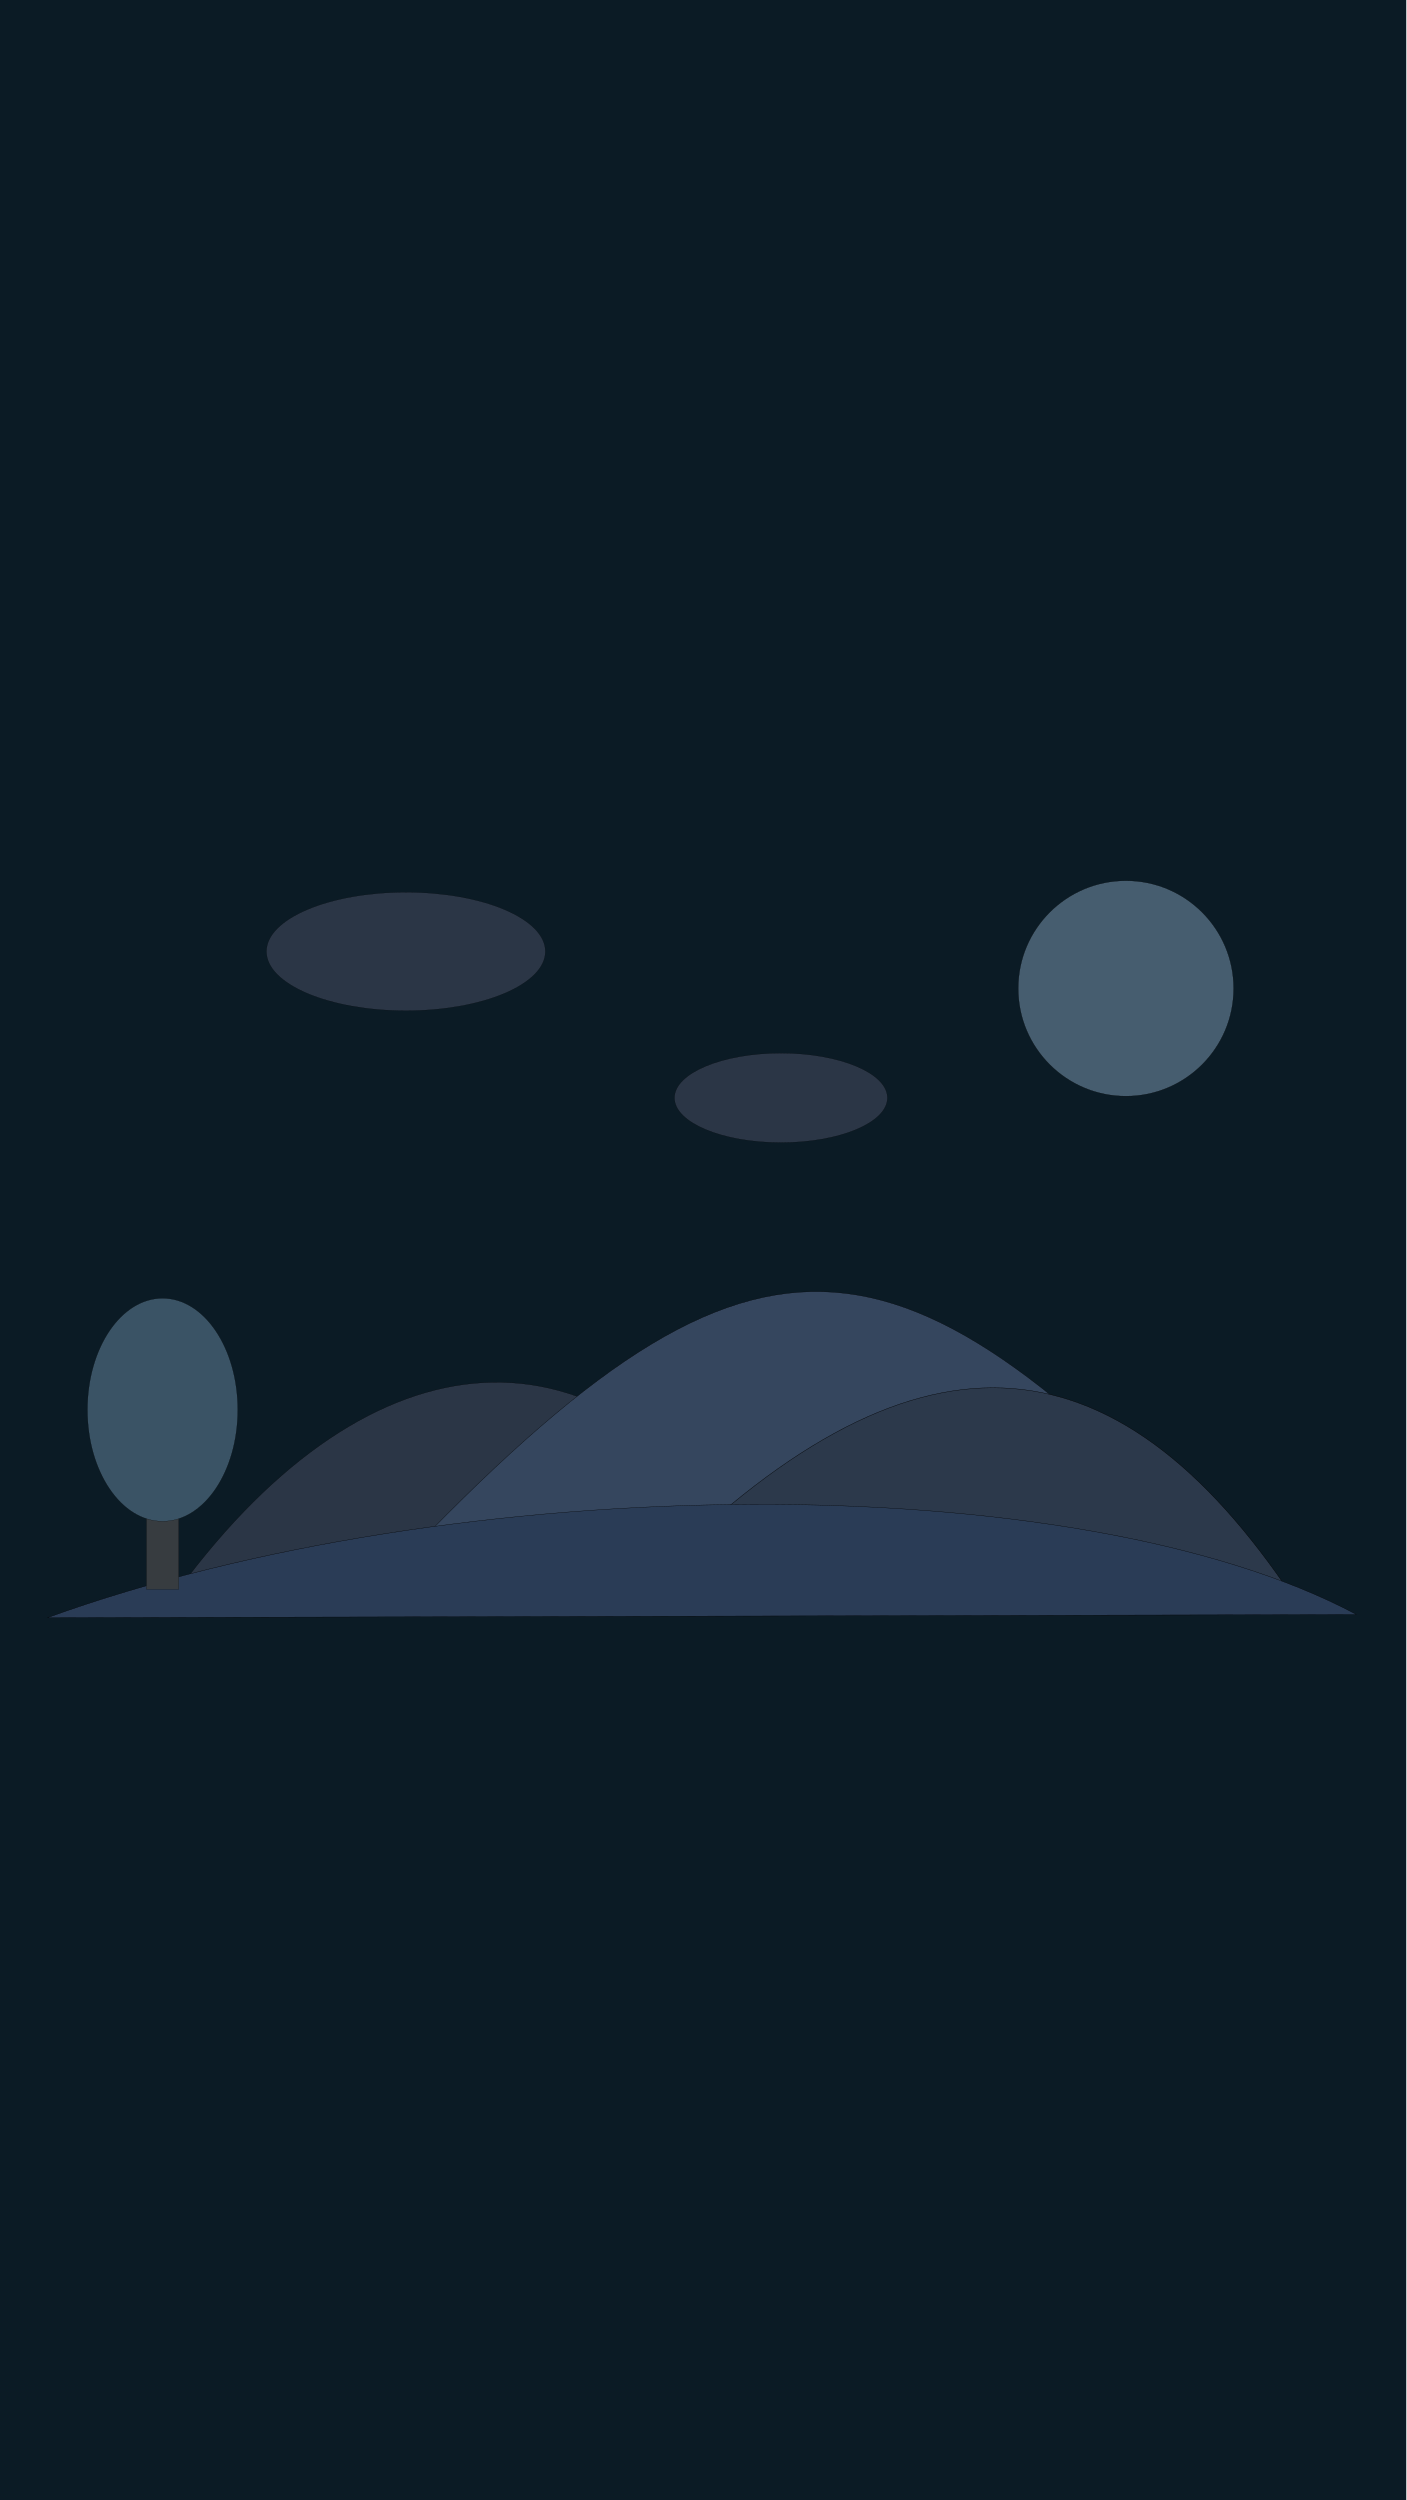
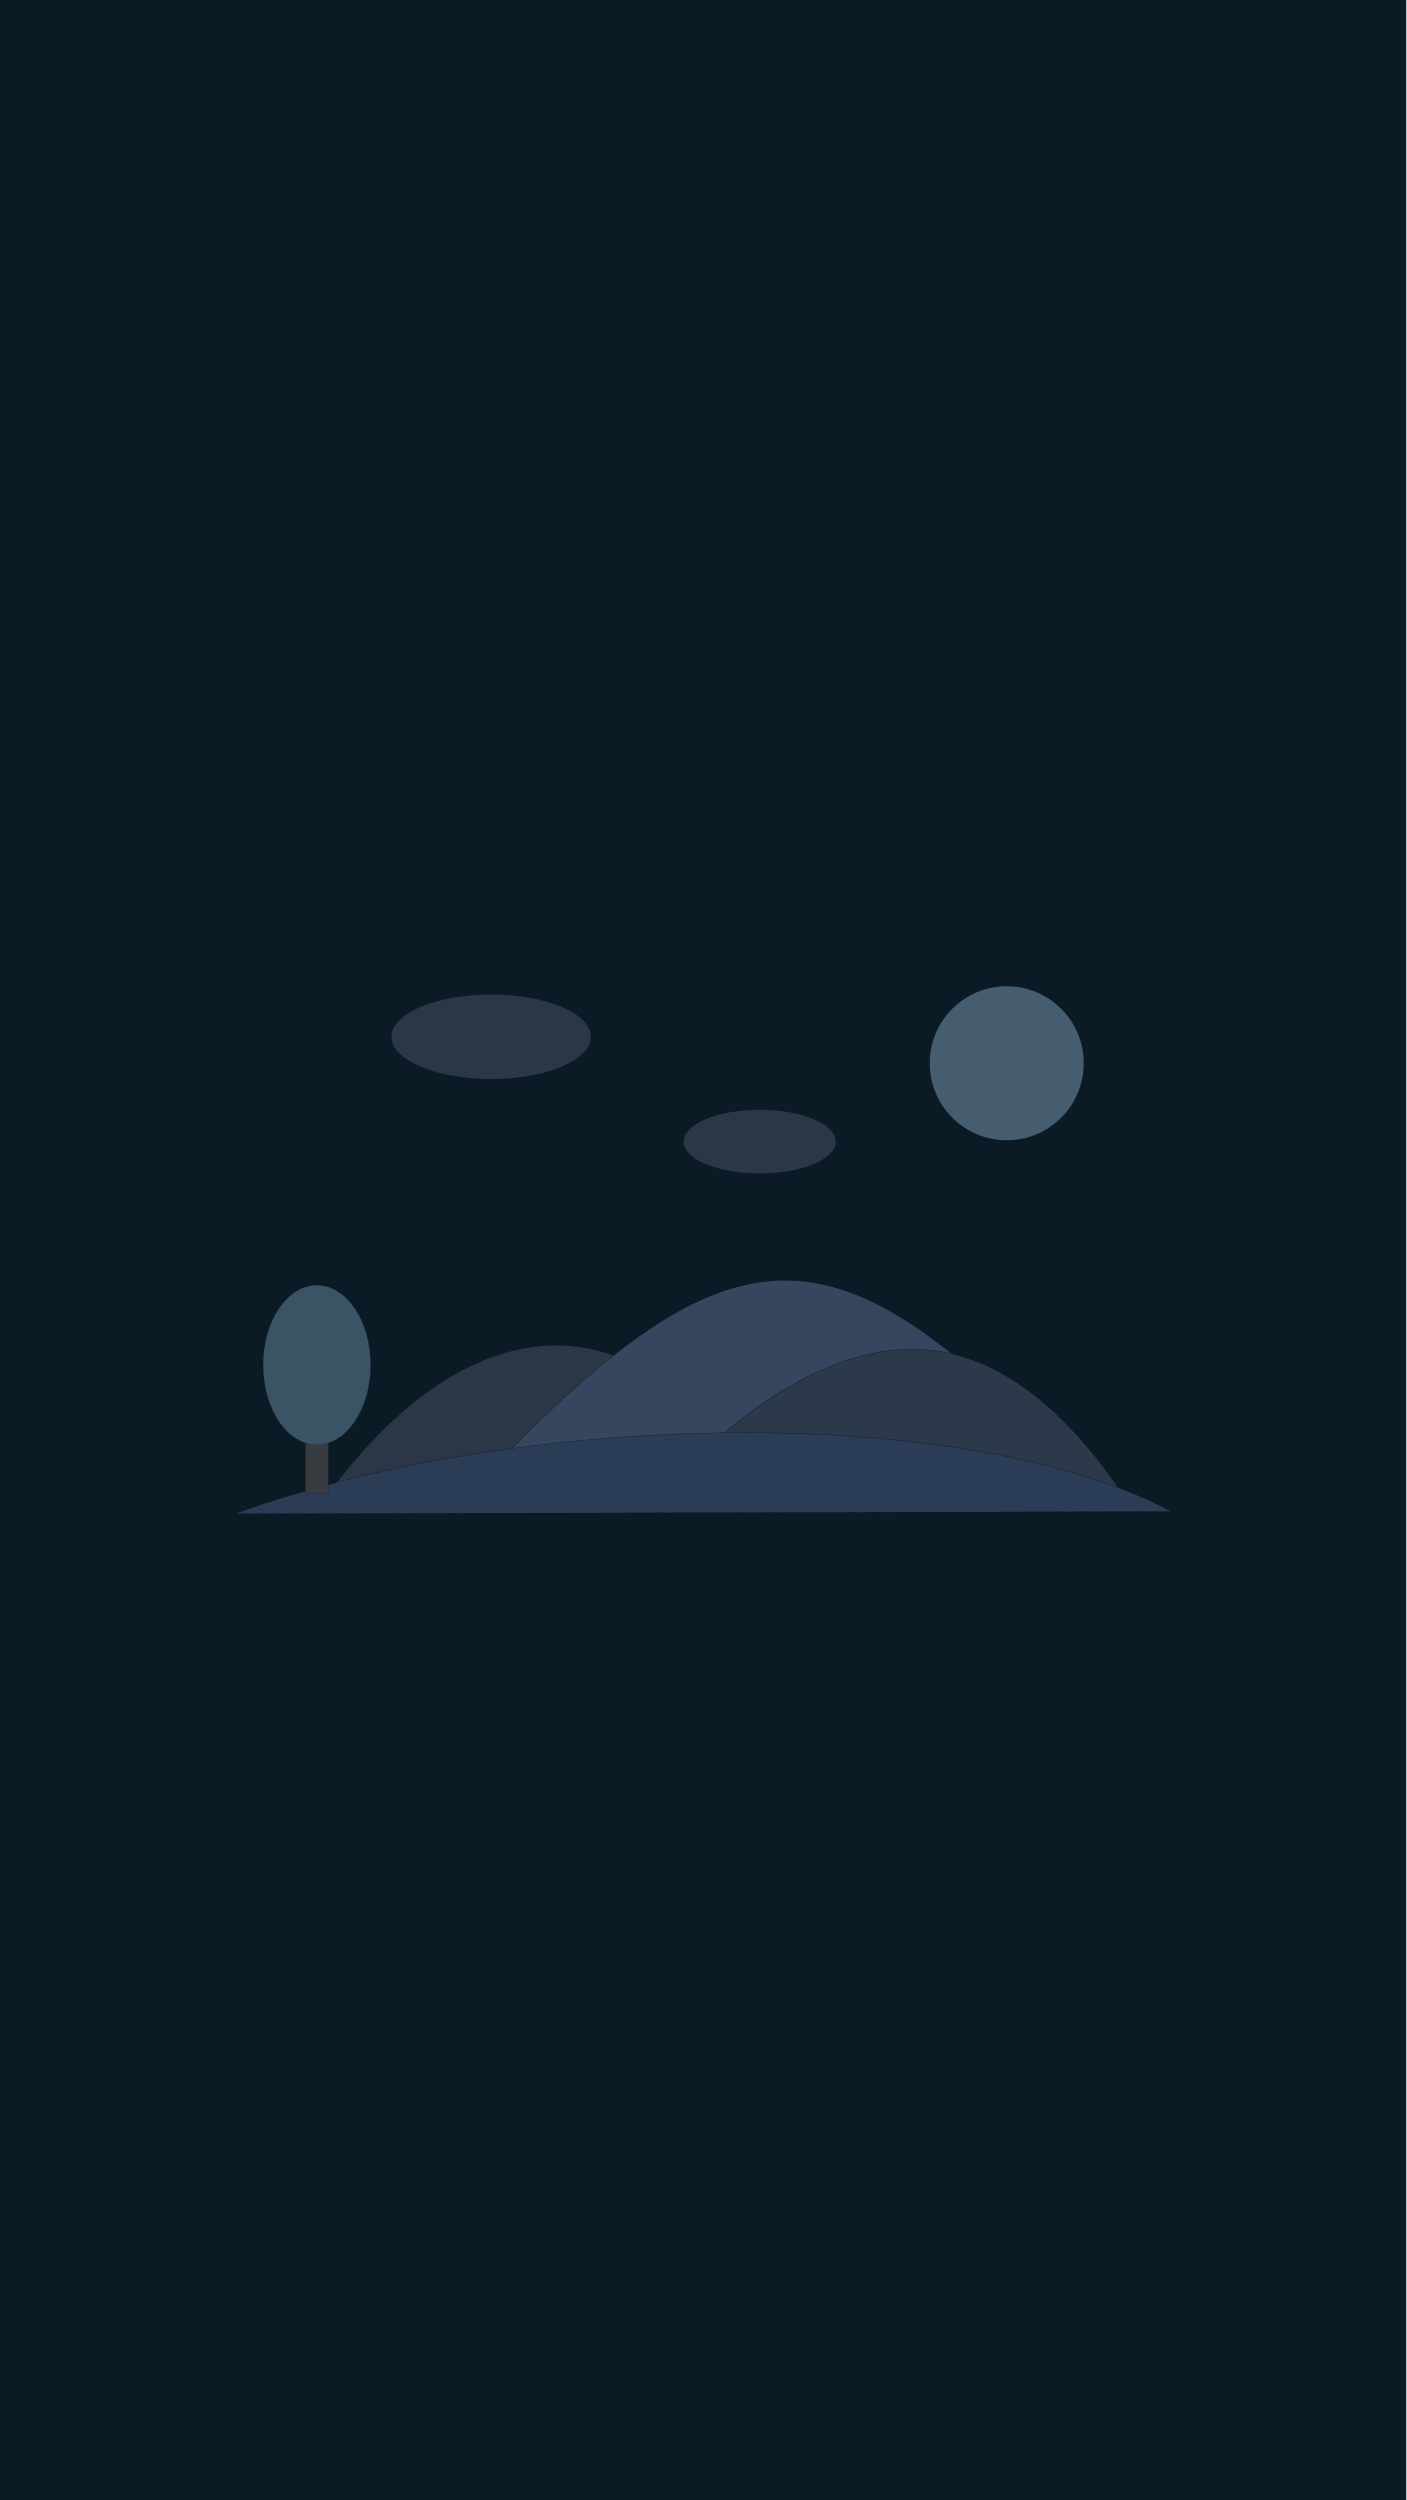
<svg xmlns="http://www.w3.org/2000/svg" version="1.1" id="svg2" width="1080" height="1920" viewBox="0 0 1080 1920">
  <defs id="defs6">
    <linearGradient id="linearGradient908">
      <stop style="stop-color:#000000;stop-opacity:1;" offset="0" id="stop906" />
    </linearGradient>
  </defs>
  <g id="g8">
    <rect style="fill:#0b1b25;fill-opacity:1;stroke:none;stroke-width:0.283;stroke-miterlimit:4;stroke-dasharray:none;stroke-opacity:1" id="rect929" width="1080" height="1920" x="0" y="0" />
-     <path style="fill:#2b3646;fill-opacity:1;stroke:#000000;stroke-width:0.172;stroke-linecap:butt;stroke-linejoin:miter;stroke-miterlimit:4;stroke-dasharray:none;stroke-opacity:1" d="m 137.288,1220.552 c 148.712,-201.629 326.385,-214.27 446.692,-21.604 z" id="path1206" />
-     <path style="fill:#35465e;fill-opacity:1;stroke:#000000;stroke-width:0.223;stroke-linecap:butt;stroke-linejoin:miter;stroke-miterlimit:4;stroke-dasharray:none;stroke-opacity:1" d="m 290.916,1217.169 c 291.235,-310.26 394.981,-290.133 667.842,0 z" id="path1208" />
-     <path style="fill:#2c394b;fill-opacity:1;stroke:#000000;stroke-width:0.282;stroke-linecap:butt;stroke-linejoin:miter;stroke-miterlimit:4;stroke-dasharray:none;stroke-opacity:1" d="m 495.781,1216.192 c 205.511,-209.033 359.804,-195.351 497.665,11.168 z" id="path1210" />
-     <circle style="fill:#465d6f;fill-opacity:1;stroke:#000000;stroke-width:0.179;stroke-miterlimit:4;stroke-dasharray:none;stroke-opacity:1" id="path3501" cx="864.711" cy="759.128" r="82.727" />
-     <ellipse style="fill:#2b3646;fill-opacity:1;stroke:#000000;stroke-width:0.121;stroke-miterlimit:4;stroke-dasharray:none;stroke-opacity:1" id="path3759" cx="311.735" cy="730.742" rx="107.087" ry="45.456" />
-     <ellipse style="fill:#2b3646;fill-opacity:1;stroke:#000000;stroke-width:0.135;stroke-miterlimit:4;stroke-dasharray:none;stroke-opacity:1" id="path3761" cx="599.761" cy="843.169" rx="81.768" ry="34.34" />
-     <path style="fill:#2a3c56;fill-opacity:1;stroke:#000000;stroke-width:0.234;stroke-linecap:butt;stroke-linejoin:miter;stroke-miterlimit:4;stroke-dasharray:none;stroke-opacity:1" d="M 36.414,1242.38 C 350.752,1128.653 826.386,1124.886 1041.748,1239.948 Z" id="path3325" />
-     <rect style="fill:#373c40;fill-opacity:1;stroke:#000000;stroke-width:0.155;stroke-miterlimit:4;stroke-dasharray:none;stroke-opacity:1" id="rect7420" width="24.845" height="173.915" x="112.443" y="1046.637" />
-     <ellipse style="fill:#3a5365;fill-opacity:1;stroke:#000000;stroke-width:0.155;stroke-miterlimit:4;stroke-dasharray:none;stroke-opacity:1" id="path7308" cx="124.865" cy="1082.722" rx="57.732" ry="85.629" />
+     <g id="g842" transform="matrix(1.6,0,0,1.6,121.8018,-324.8245)">
+       <path style="fill:#2b3646;fill-opacity:1;stroke:#000000;stroke-width:0.077;stroke-linecap:butt;stroke-linejoin:miter;stroke-miterlimit:4;stroke-dasharray:none;stroke-opacity:1" d="M 81.54,919.897 C 148.099,829.654 227.62,823.996 281.466,910.228 Z" id="path1206" />
+       <path style="fill:#35465e;fill-opacity:1;stroke:#000000;stroke-width:0.1;stroke-linecap:butt;stroke-linejoin:miter;stroke-miterlimit:4;stroke-dasharray:none;stroke-opacity:1" d="m 150.299,918.383 c 130.348,-138.863 176.782,-129.855 298.906,0 z" id="path1208" />
+       <path style="fill:#2c394b;fill-opacity:1;stroke:#000000;stroke-width:0.126;stroke-linecap:butt;stroke-linejoin:miter;stroke-miterlimit:4;stroke-dasharray:none;stroke-opacity:1" d="m 241.991,917.946 c 91.981,-93.557 161.038,-87.433 222.74,4.999 z" id="path1210" />
+       <circle style="fill:#465d6f;fill-opacity:1;stroke:#000000;stroke-width:0.08;stroke-miterlimit:4;stroke-dasharray:none;stroke-opacity:1" id="path3501" cx="407.113" cy="713.378" r="37.026" />
+       <ellipse style="fill:#2b3646;fill-opacity:1;stroke:#000000;stroke-width:0.054;stroke-miterlimit:4;stroke-dasharray:none;stroke-opacity:1" id="path3759" cx="159.617" cy="700.673" rx="47.929" ry="20.345" />
+       <ellipse style="fill:#2b3646;fill-opacity:1;stroke:#000000;stroke-width:0.061;stroke-miterlimit:4;stroke-dasharray:none;stroke-opacity:1" id="path3761" cx="288.529" cy="750.992" rx="36.597" ry="15.369" />
+       <path style="fill:#2a3c56;fill-opacity:1;stroke:#000000;stroke-width:0.105;stroke-linecap:butt;stroke-linejoin:miter;stroke-miterlimit:4;stroke-dasharray:none;stroke-opacity:1" d="M 36.392,929.667 C 177.08,878.766 389.959,877.08 486.349,928.578 Z" id="path3325" />
+       <rect style="fill:#373c40;fill-opacity:1;stroke:#000000;stroke-width:0.069;stroke-miterlimit:4;stroke-dasharray:none;stroke-opacity:1" id="rect7420" width="11.12" height="77.839" x="70.42" y="842.058" />
+       <ellipse style="fill:#3a5365;fill-opacity:1;stroke:#000000;stroke-width:0.069;stroke-miterlimit:4;stroke-dasharray:none;stroke-opacity:1" id="path7308" cx="75.98" cy="858.209" rx="25.839" ry="38.325" />
+     </g>
  </g>
</svg>
